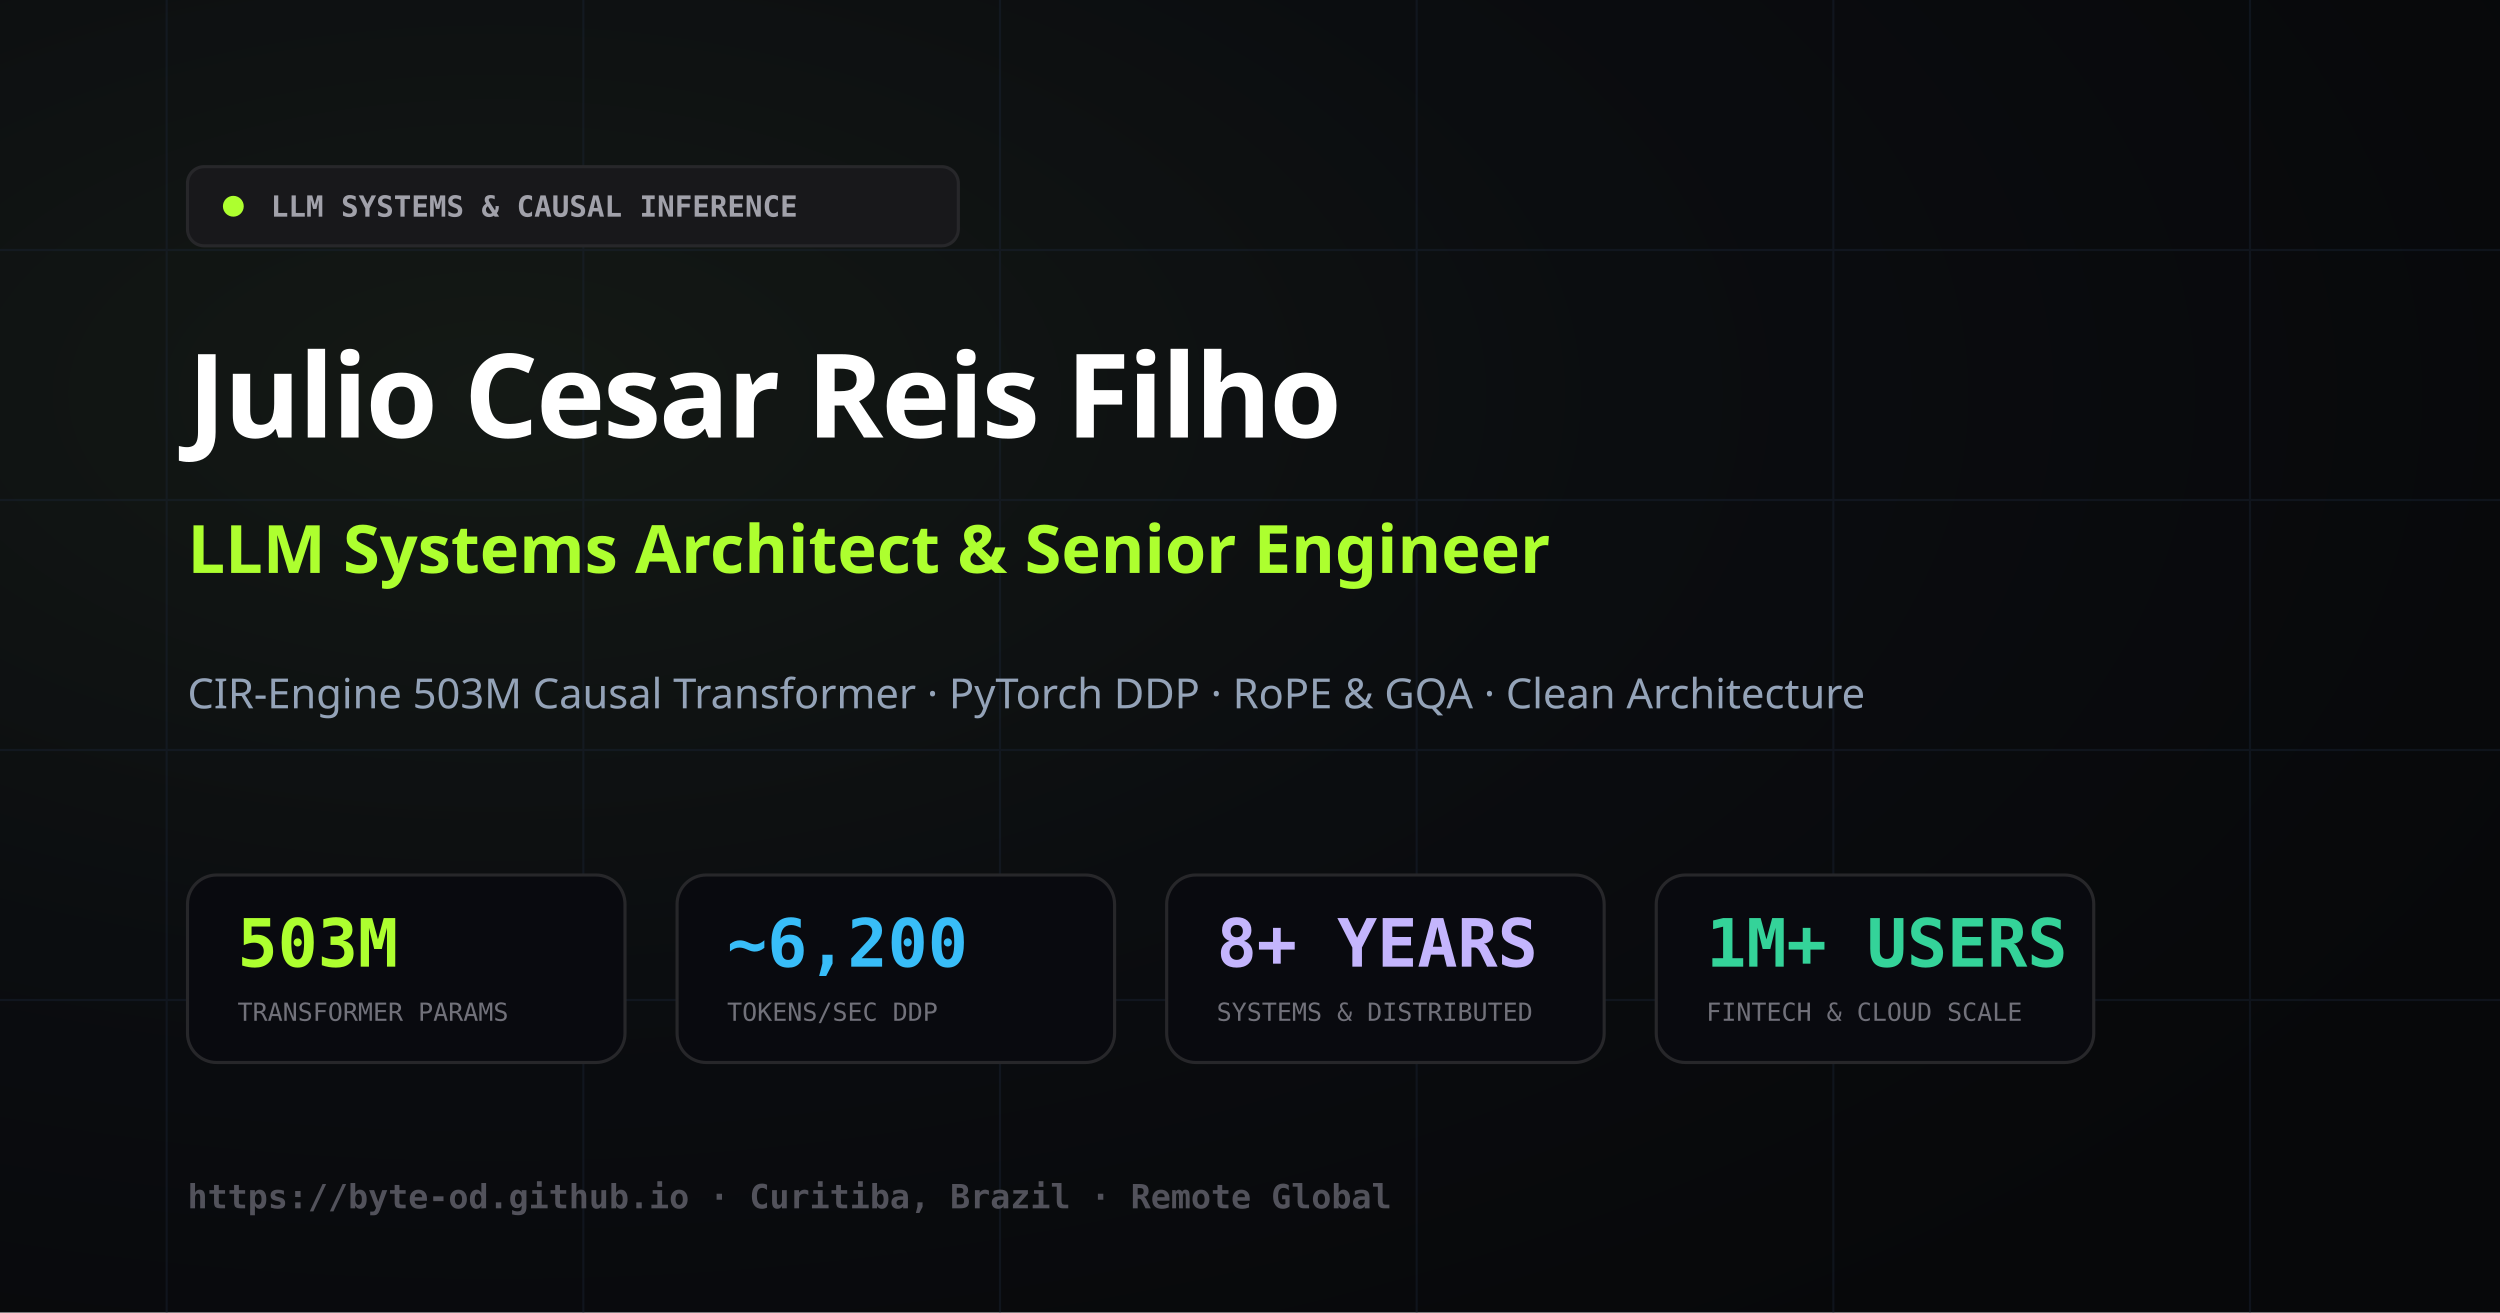
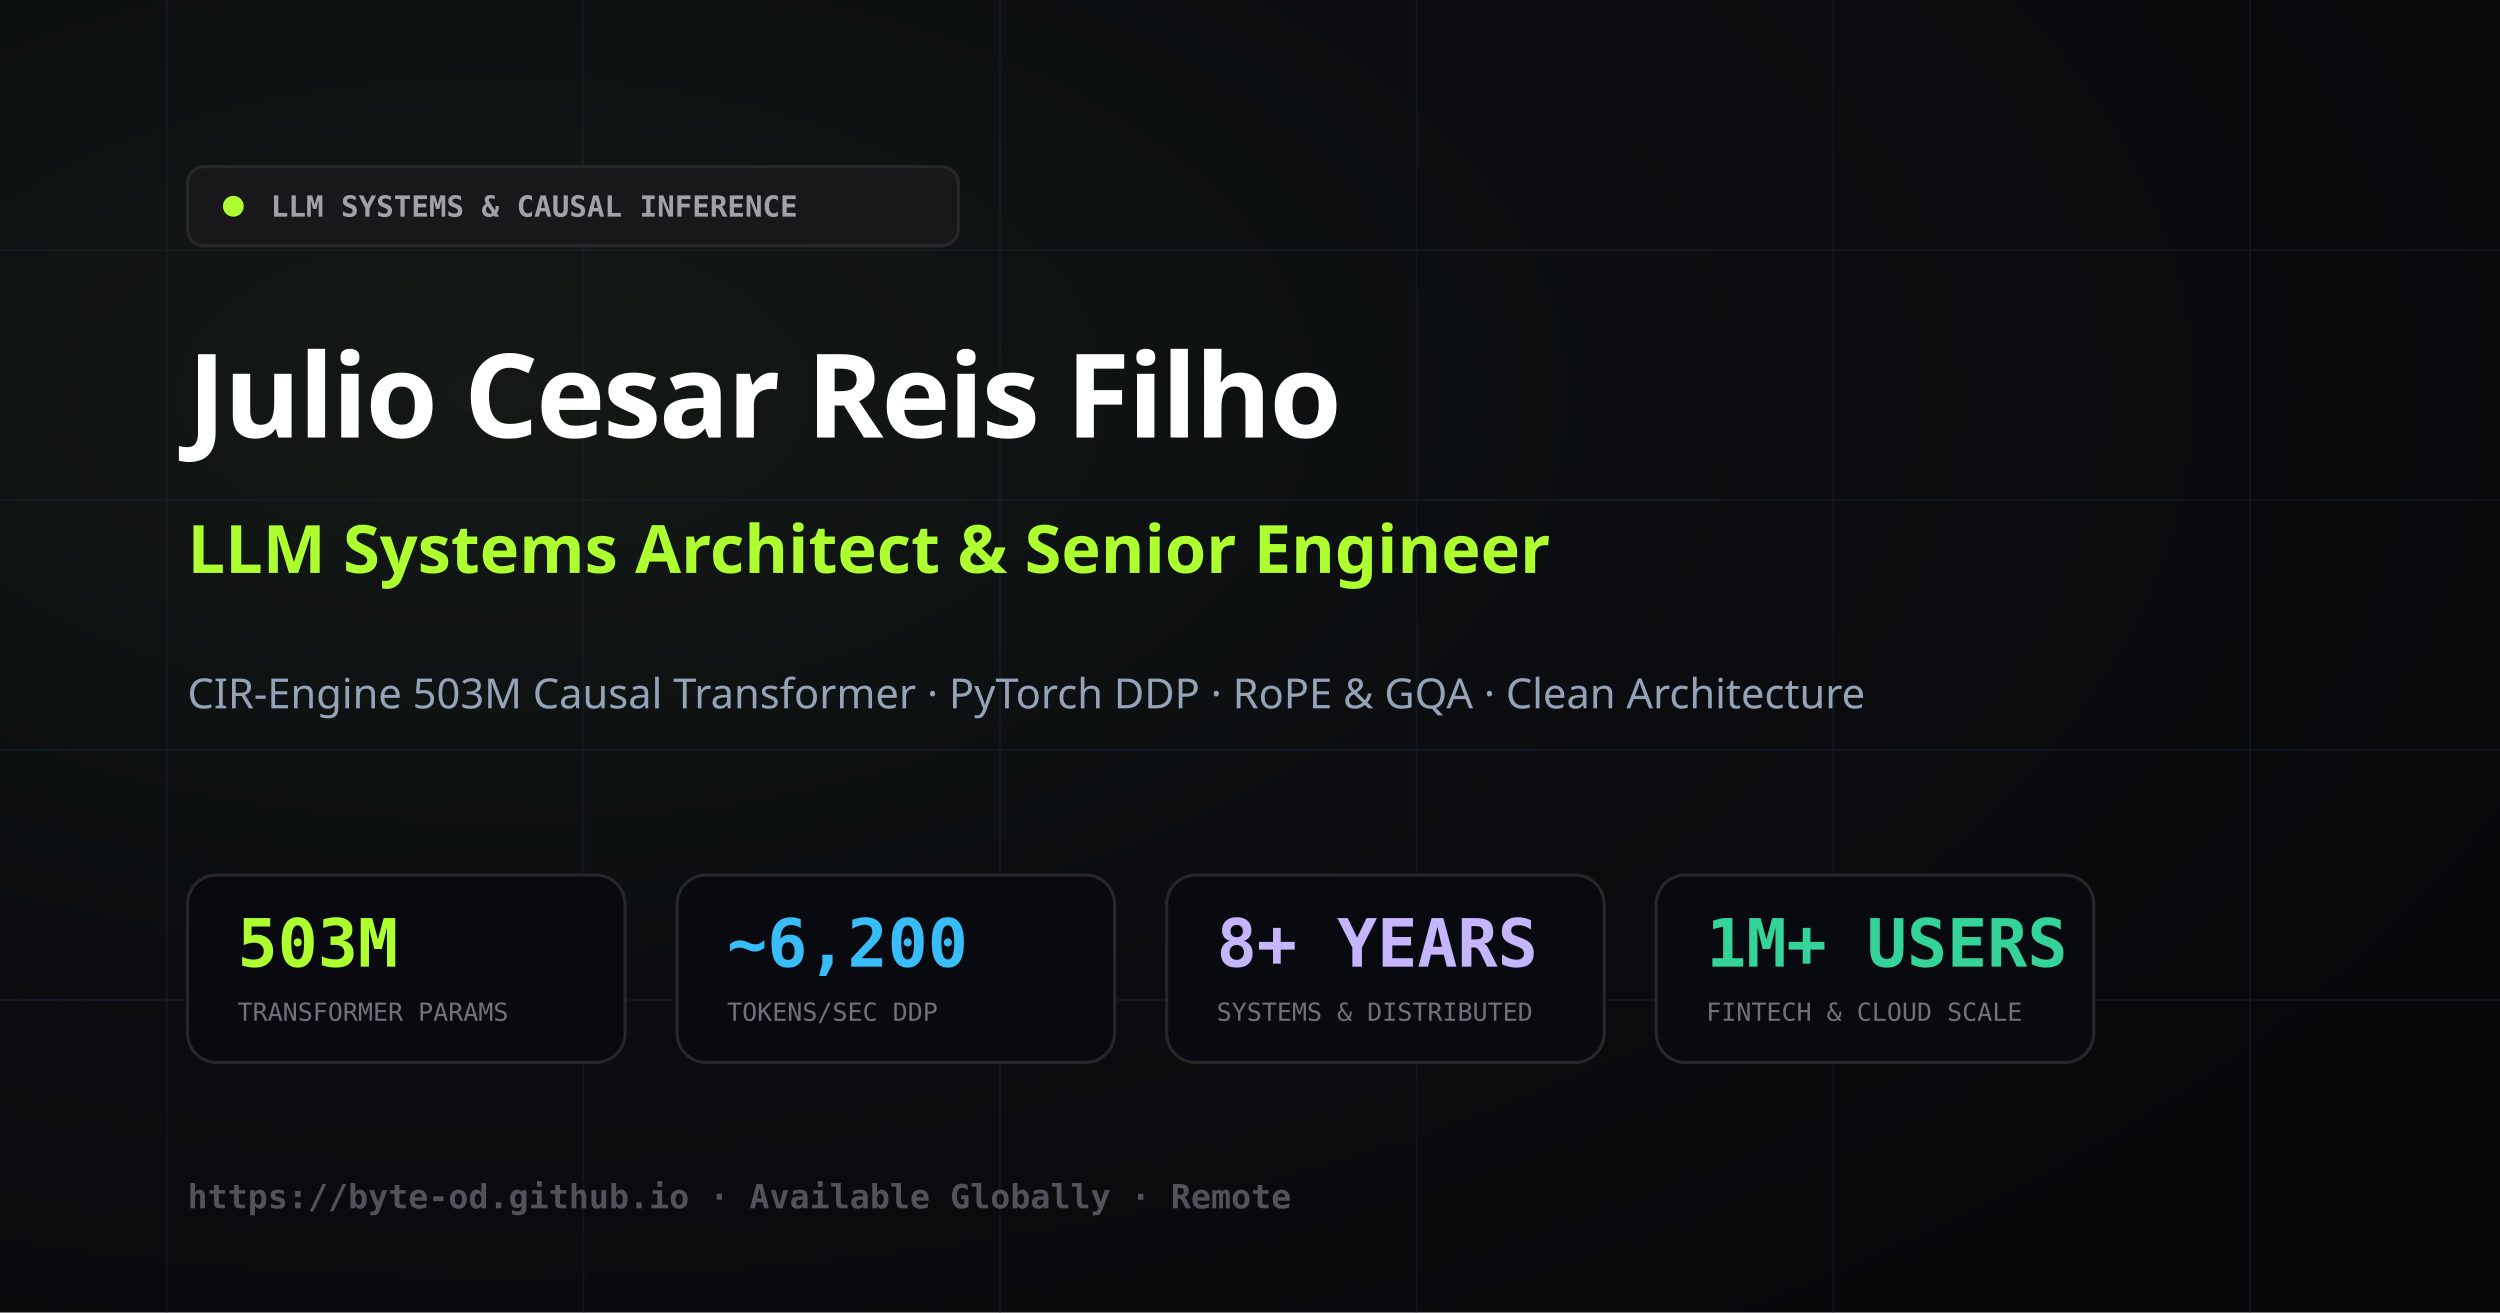
<svg xmlns="http://www.w3.org/2000/svg" viewBox="0 0 1200 630" width="1200" height="630">
  <defs>
    <radialGradient id="gradBg" cx="20%" cy="30%" r="90%">
      <stop offset="0%" stop-color="#141915" />
      <stop offset="50%" stop-color="#0b0d10" />
      <stop offset="100%" stop-color="#07080a" />
    </radialGradient>
    <linearGradient id="neonGreen" x1="0%" y1="0%" x2="100%" y2="100%">
      <stop offset="0%" stop-color="#adff2f" />
      <stop offset="100%" stop-color="#84cc16" />
    </linearGradient>
  </defs>
  <rect width="1200" height="630" fill="url(#gradBg)" />
  <g stroke="#1e293b" stroke-width="1" opacity="0.35">
    <line x1="80" y1="0" x2="80" y2="630" />
    <line x1="280" y1="0" x2="280" y2="630" />
    <line x1="480" y1="0" x2="480" y2="630" />
    <line x1="680" y1="0" x2="680" y2="630" />
    <line x1="880" y1="0" x2="880" y2="630" />
    <line x1="1080" y1="0" x2="1080" y2="630" />
    <line x1="0" y1="120" x2="1200" y2="120" />
    <line x1="0" y1="240" x2="1200" y2="240" />
    <line x1="0" y1="360" x2="1200" y2="360" />
    <line x1="0" y1="480" x2="1200" y2="480" />
  </g>
  <rect x="90" y="80" width="370" height="38" rx="8" fill="#18181b" stroke="#27272a" stroke-width="1.5" />
  <circle cx="112" cy="99" r="5" fill="#adff2f" />
  <text x="130" y="104" font-family="'JetBrains Mono', monospace" font-size="14" font-weight="600" fill="#a1a1aa">LLM SYSTEMS &amp; CAUSAL INFERENCE</text>
  <text x="90" y="210" font-family="'Plus Jakarta Sans', system-ui, sans-serif" font-size="56" font-weight="900" fill="#ffffff" letter-spacing="-1">
    Julio Cesar Reis Filho
  </text>
  <text x="90" y="275" font-family="'Plus Jakarta Sans', system-ui, sans-serif" font-size="32" font-weight="700" fill="#adff2f">
    LLM Systems Architect &amp; Senior Engineer
  </text>
  <text x="90" y="340" font-family="'Plus Jakarta Sans', system-ui, sans-serif" font-size="20" font-weight="400" fill="#94a3b8">
    CIR-Engine 503M Causal Transformer · PyTorch DDP · RoPE &amp; GQA · Clean Architecture
  </text>
  <g transform="translate(90, 420)">
    <rect width="210" height="90" rx="14" fill="#090a0f" stroke="#27272a" stroke-width="1.5" />
    <text x="24" y="44" font-family="'JetBrains Mono', monospace" font-size="32" font-weight="800" fill="#adff2f">503M</text>
    <text x="24" y="70" font-family="'JetBrains Mono', monospace" font-size="12" fill="#71717a">TRANSFORMER PARAMS</text>
  </g>
  <g transform="translate(325, 420)">
    <rect width="210" height="90" rx="14" fill="#090a0f" stroke="#27272a" stroke-width="1.5" />
    <text x="24" y="44" font-family="'JetBrains Mono', monospace" font-size="32" font-weight="800" fill="#38bdf8">~6,200</text>
    <text x="24" y="70" font-family="'JetBrains Mono', monospace" font-size="12" fill="#71717a">TOKENS/SEC DDP</text>
  </g>
  <g transform="translate(560, 420)">
    <rect width="210" height="90" rx="14" fill="#090a0f" stroke="#27272a" stroke-width="1.5" />
    <text x="24" y="44" font-family="'JetBrains Mono', monospace" font-size="32" font-weight="800" fill="#c4b5fd">8+ YEARS</text>
    <text x="24" y="70" font-family="'JetBrains Mono', monospace" font-size="12" fill="#71717a">SYSTEMS &amp; DISTRIBUTED</text>
  </g>
  <g transform="translate(795, 420)">
    <rect width="210" height="90" rx="14" fill="#090a0f" stroke="#27272a" stroke-width="1.5" />
    <text x="24" y="44" font-family="'JetBrains Mono', monospace" font-size="32" font-weight="800" fill="#34d399">1M+ USERS</text>
    <text x="24" y="70" font-family="'JetBrains Mono', monospace" font-size="12" fill="#71717a">FINTECH &amp; CLOUD SCALE</text>
  </g>
  <text x="90" y="580" font-family="'JetBrains Mono', monospace" font-size="16" font-weight="600" fill="#52525b">
-     https://byte-od.github.io · Curitiba, Brazil · Remote Global
+     https://byte-od.github.io · Available Globally · Remote
  </text>
</svg>
